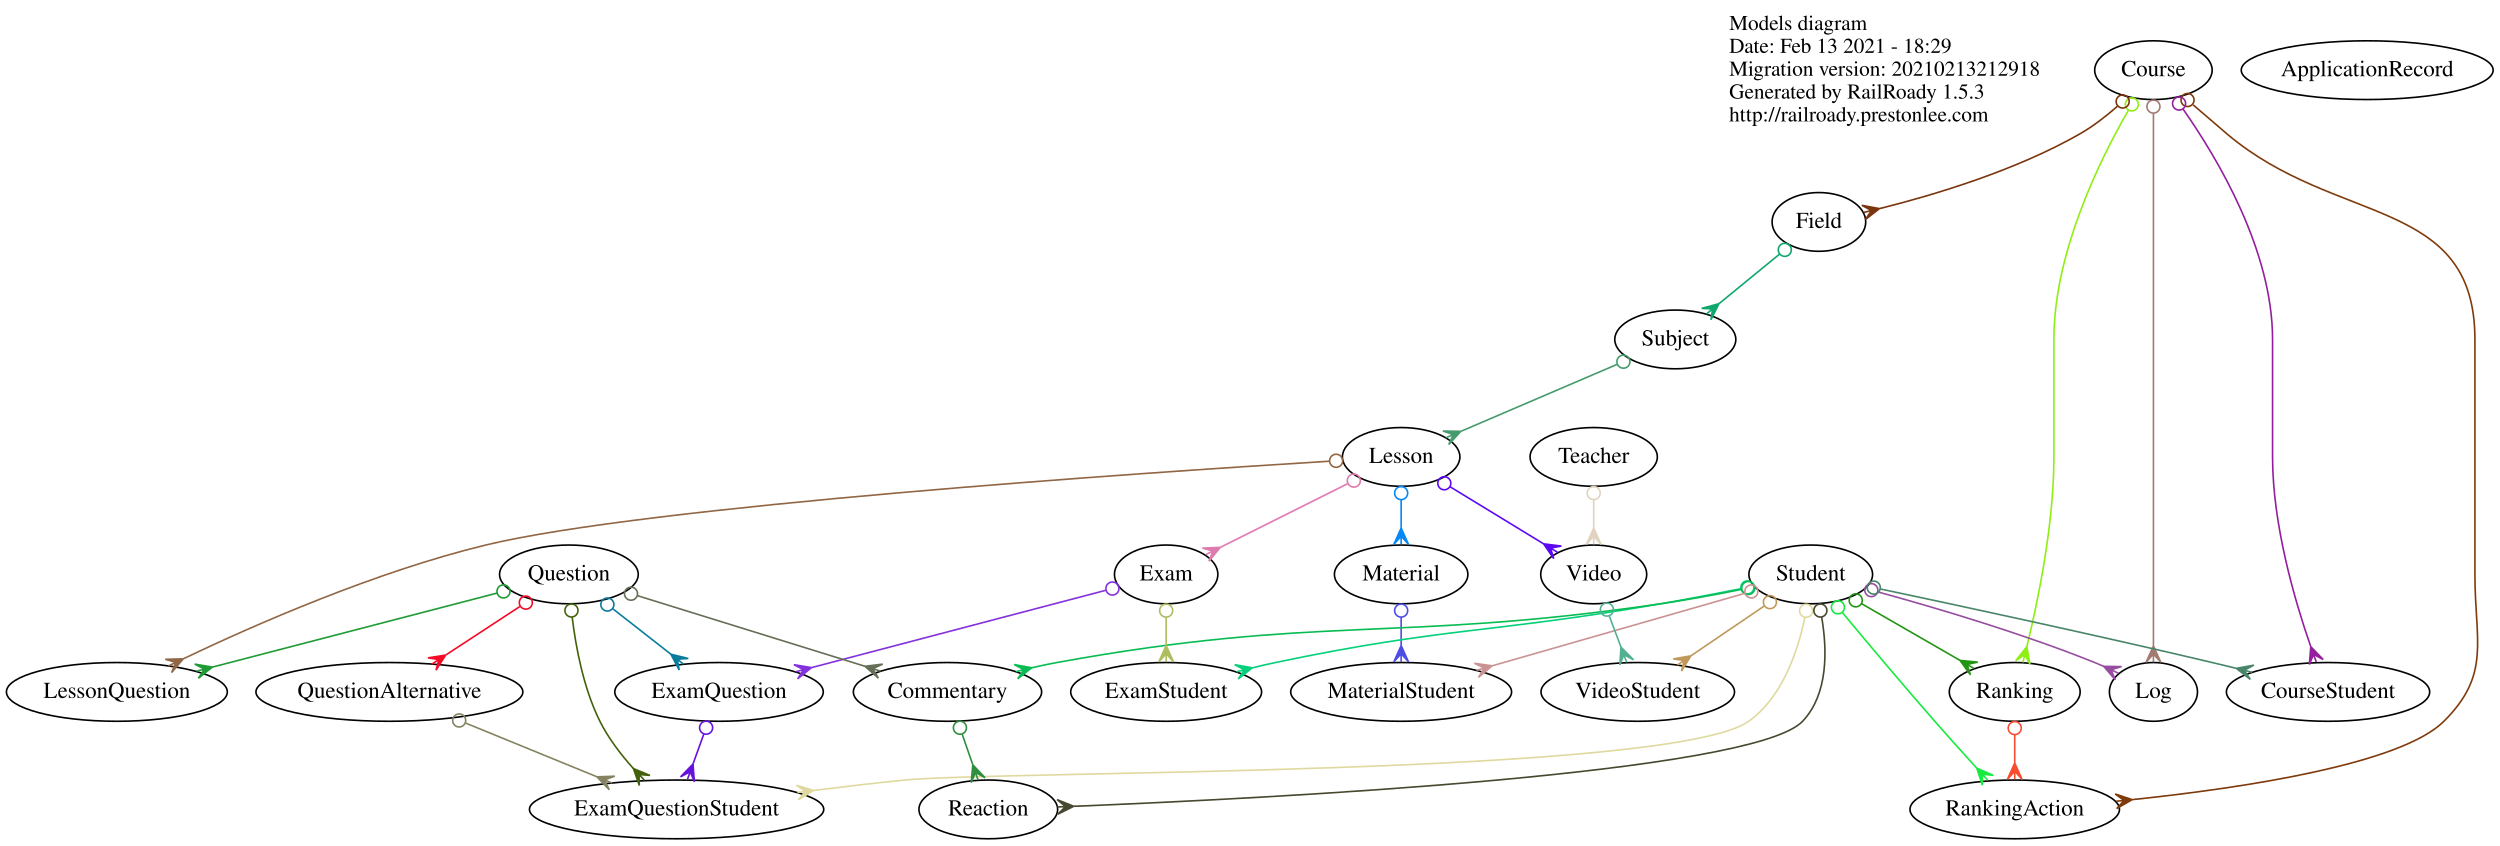
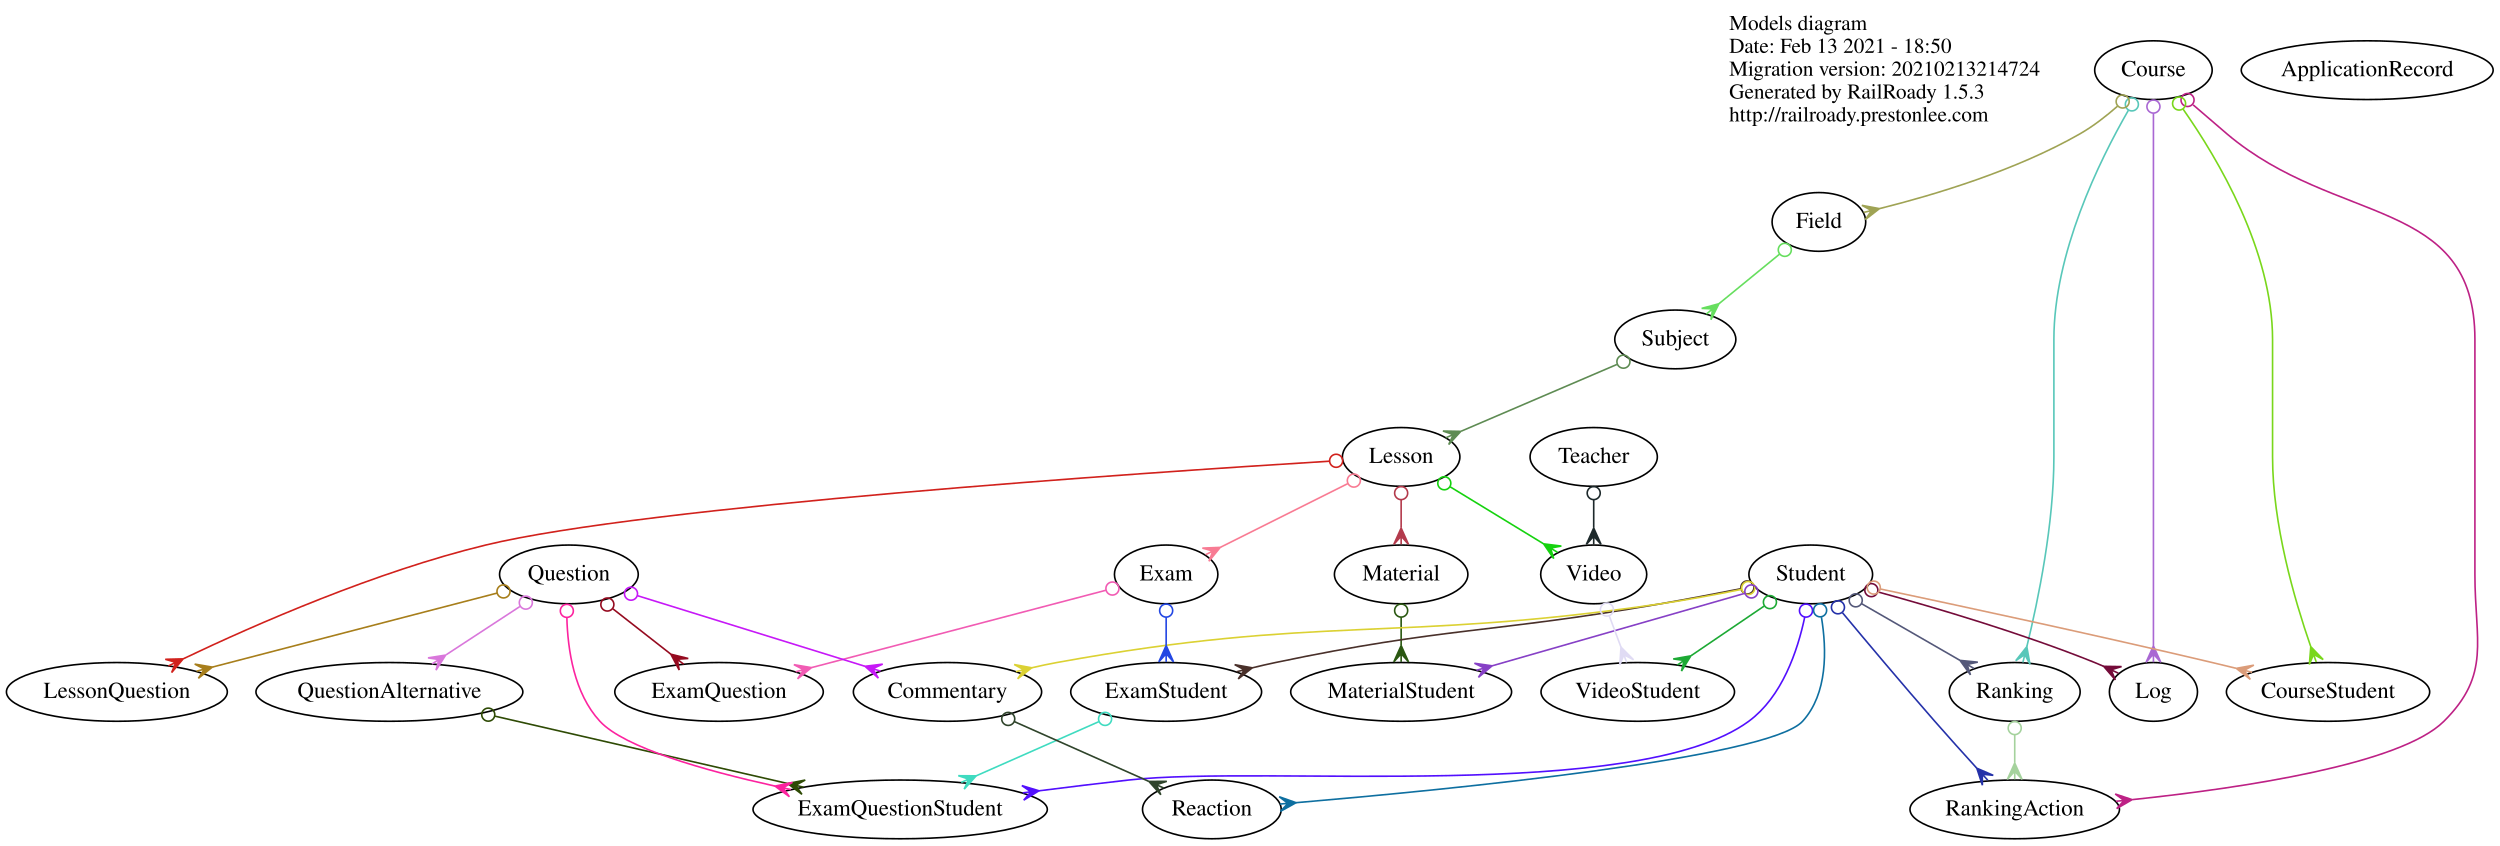
<svg xmlns="http://www.w3.org/2000/svg" width="1532pt" height="518pt" viewBox="0.00 0.00 1531.94 518.00">
  <g id="graph0" class="graph" transform="scale(1 1) rotate(0) translate(4 514)">
    <polygon fill="transparent" stroke="transparent" points="-4,4 -4,-514 1527.937,-514 1527.937,4 -4,4" />
    <g id="node1" class="node">
      <text text-anchor="start" x="1055.594" y="-495.6" font-family="Times,serif" font-size="13.00" fill="#000000">Models diagram</text>
-       <text text-anchor="start" x="1055.594" y="-481.6" font-family="Times,serif" font-size="13.00" fill="#000000">Date: Feb 13 2021 - 18:29</text>
-       <text text-anchor="start" x="1055.594" y="-467.6" font-family="Times,serif" font-size="13.00" fill="#000000">Migration version: 20210213212918</text>
+       <text text-anchor="start" x="1055.594" y="-481.6" font-family="Times,serif" font-size="13.00" fill="#000000">Date: Feb 13 2021 - 18:50</text>
+       <text text-anchor="start" x="1055.594" y="-467.6" font-family="Times,serif" font-size="13.00" fill="#000000">Migration version: 20210213214724</text>
      <text text-anchor="start" x="1055.594" y="-453.6" font-family="Times,serif" font-size="13.00" fill="#000000">Generated by RailRoady 1.5.3</text>
      <text text-anchor="start" x="1055.594" y="-439.6" font-family="Times,serif" font-size="13.00" fill="#000000">http://railroady.prestonlee.com</text>
    </g>
    <g id="node2" class="node">
      <ellipse fill="none" stroke="#000000" cx="854.594" cy="-162" rx="40.893" ry="18" />
      <text text-anchor="middle" x="854.594" y="-158.3" font-family="Times,serif" font-size="14.00" fill="#000000">Material</text>
    </g>
    <g id="node20" class="node">
      <ellipse fill="none" stroke="#000000" cx="854.594" cy="-90" rx="67.688" ry="18" />
      <text text-anchor="middle" x="854.594" y="-86.3" font-family="Times,serif" font-size="14.00" fill="#000000">MaterialStudent</text>
    </g>
    <g id="edge1" class="edge">
-       <path fill="none" stroke="#4c4de7" d="M854.594,-135.814C854.594,-130.278 854.594,-124.405 854.594,-118.778" />
-       <ellipse fill="none" stroke="#4c4de7" cx="854.594" cy="-139.831" rx="4" ry="4" />
-       <polygon fill="#4c4de7" stroke="#4c4de7" points="854.594,-118.413 859.094,-108.413 854.594,-113.413 854.594,-108.413 854.594,-108.413 854.594,-108.413 854.594,-113.413 850.094,-108.413 854.594,-118.413 854.594,-118.413" />
+       <path fill="none" stroke="#2a5811" d="M854.594,-135.814C854.594,-130.278 854.594,-124.405 854.594,-118.778" />
+       <ellipse fill="none" stroke="#2a5811" cx="854.594" cy="-139.831" rx="4" ry="4" />
+       <polygon fill="#2a5811" stroke="#2a5811" points="854.594,-118.413 859.094,-108.413 854.594,-113.413 854.594,-108.413 854.594,-108.413 854.594,-108.413 854.594,-113.413 850.094,-108.413 854.594,-118.413 854.594,-118.413" />
    </g>
    <g id="node3" class="node">
      <ellipse fill="none" stroke="#000000" cx="972.594" cy="-234" rx="38.993" ry="18" />
      <text text-anchor="middle" x="972.594" y="-230.3" font-family="Times,serif" font-size="14.00" fill="#000000">Teacher</text>
    </g>
    <g id="node16" class="node">
      <ellipse fill="none" stroke="#000000" cx="972.594" cy="-162" rx="32.494" ry="18" />
      <text text-anchor="middle" x="972.594" y="-158.3" font-family="Times,serif" font-size="14.00" fill="#000000">Video</text>
    </g>
    <g id="edge2" class="edge">
-       <path fill="none" stroke="#e1d3c0" d="M972.594,-207.814C972.594,-202.278 972.594,-196.405 972.594,-190.779" />
-       <ellipse fill="none" stroke="#e1d3c0" cx="972.594" cy="-211.831" rx="4" ry="4" />
-       <polygon fill="#e1d3c0" stroke="#e1d3c0" points="972.594,-190.413 977.094,-180.413 972.594,-185.413 972.594,-180.413 972.594,-180.413 972.594,-180.413 972.594,-185.413 968.094,-180.413 972.594,-190.413 972.594,-190.413" />
+       <path fill="none" stroke="#1d292b" d="M972.594,-207.814C972.594,-202.278 972.594,-196.405 972.594,-190.779" />
+       <ellipse fill="none" stroke="#1d292b" cx="972.594" cy="-211.831" rx="4" ry="4" />
+       <polygon fill="#1d292b" stroke="#1d292b" points="972.594,-190.413 977.094,-180.413 972.594,-185.413 972.594,-180.413 972.594,-180.413 972.594,-180.413 972.594,-185.413 968.094,-180.413 972.594,-190.413 972.594,-190.413" />
    </g>
    <g id="node4" class="node">
      <ellipse fill="none" stroke="#000000" cx="1315.594" cy="-471" rx="35.995" ry="18" />
      <text text-anchor="middle" x="1315.594" y="-467.3" font-family="Times,serif" font-size="14.00" fill="#000000">Course</text>
    </g>
    <g id="node10" class="node">
      <ellipse fill="none" stroke="#000000" cx="1230.594" cy="-90" rx="40.094" ry="18" />
      <text text-anchor="middle" x="1230.594" y="-86.3" font-family="Times,serif" font-size="14.00" fill="#000000">Ranking</text>
    </g>
    <g id="edge7" class="edge">
-       <path fill="none" stroke="#8fee13" d="M1300.263,-446.437C1282.193,-415.085 1254.594,-358.59 1254.594,-306 1254.594,-306 1254.594,-306 1254.594,-234 1254.594,-193.143 1245.078,-146.642 1238.03,-117.806" />
-       <ellipse fill="none" stroke="#8fee13" cx="1302.377" cy="-450.031" rx="4" ry="4" />
-       <polygon fill="#8fee13" stroke="#8fee13" points="1238.008,-117.722 1239.931,-106.926 1236.788,-112.873 1235.567,-108.025 1235.567,-108.025 1235.567,-108.025 1236.788,-112.873 1231.203,-109.123 1238.008,-117.722 1238.008,-117.722" />
+       <path fill="none" stroke="#58c7b9" d="M1300.263,-446.437C1282.193,-415.085 1254.594,-358.59 1254.594,-306 1254.594,-306 1254.594,-306 1254.594,-234 1254.594,-193.143 1245.078,-146.642 1238.03,-117.806" />
+       <ellipse fill="none" stroke="#58c7b9" cx="1302.377" cy="-450.031" rx="4" ry="4" />
+       <polygon fill="#58c7b9" stroke="#58c7b9" points="1238.008,-117.722 1239.931,-106.926 1236.788,-112.873 1235.567,-108.025 1235.567,-108.025 1235.567,-108.025 1236.788,-112.873 1231.203,-109.123 1238.008,-117.722 1238.008,-117.722" />
    </g>
    <g id="node12" class="node">
      <ellipse fill="none" stroke="#000000" cx="1230.594" cy="-18" rx="64.189" ry="18" />
      <text text-anchor="middle" x="1230.594" y="-14.3" font-family="Times,serif" font-size="14.00" fill="#000000">RankingAction</text>
    </g>
    <g id="edge6" class="edge">
-       <path fill="none" stroke="#7f3a0b" d="M1339.915,-449.751C1346.593,-443.963 1353.851,-437.715 1360.594,-432 1427.531,-375.262 1512.594,-393.748 1512.594,-306 1512.594,-306 1512.594,-306 1512.594,-162 1512.594,-121.118 1522.582,-100.827 1493.594,-72 1467.187,-45.739 1371.273,-31.222 1302.915,-24.02" />
-       <ellipse fill="none" stroke="#7f3a0b" cx="1336.492" cy="-452.724" rx="4" ry="4" />
-       <polygon fill="#7f3a0b" stroke="#7f3a0b" points="1302.566,-23.985 1293.075,-18.492 1297.592,-23.477 1292.618,-22.968 1292.618,-22.968 1292.618,-22.968 1297.592,-23.477 1292.161,-27.445 1302.566,-23.985 1302.566,-23.985" />
+       <path fill="none" stroke="#bd2185" d="M1339.915,-449.751C1346.593,-443.963 1353.851,-437.715 1360.594,-432 1427.531,-375.262 1512.594,-393.748 1512.594,-306 1512.594,-306 1512.594,-306 1512.594,-162 1512.594,-121.118 1522.582,-100.827 1493.594,-72 1467.187,-45.739 1371.273,-31.222 1302.915,-24.02" />
+       <ellipse fill="none" stroke="#bd2185" cx="1336.492" cy="-452.724" rx="4" ry="4" />
+       <polygon fill="#bd2185" stroke="#bd2185" points="1302.566,-23.985 1293.075,-18.492 1297.592,-23.477 1292.618,-22.968 1292.618,-22.968 1292.618,-22.968 1297.592,-23.477 1292.161,-27.445 1302.566,-23.985 1302.566,-23.985" />
    </g>
    <g id="node21" class="node">
      <ellipse fill="none" stroke="#000000" cx="1110.594" cy="-378" rx="28.695" ry="18" />
      <text text-anchor="middle" x="1110.594" y="-374.3" font-family="Times,serif" font-size="14.00" fill="#000000">Field</text>
    </g>
    <g id="edge3" class="edge">
-       <path fill="none" stroke="#7a350e" d="M1293.635,-448.971C1286.69,-442.861 1278.7,-436.639 1270.594,-432 1231.393,-409.566 1181.427,-394.576 1147.851,-386.196" />
-       <ellipse fill="none" stroke="#7a350e" cx="1296.739" cy="-451.805" rx="4" ry="4" />
-       <polygon fill="#7a350e" stroke="#7a350e" points="1147.706,-386.161 1139.047,-379.433 1142.847,-384.984 1137.987,-383.807 1137.987,-383.807 1137.987,-383.807 1142.847,-384.984 1136.928,-388.18 1147.706,-386.161 1147.706,-386.161" />
+       <path fill="none" stroke="#9fa354" d="M1293.635,-448.971C1286.69,-442.861 1278.7,-436.639 1270.594,-432 1231.393,-409.566 1181.427,-394.576 1147.851,-386.196" />
+       <ellipse fill="none" stroke="#9fa354" cx="1296.739" cy="-451.805" rx="4" ry="4" />
+       <polygon fill="#9fa354" stroke="#9fa354" points="1147.706,-386.161 1139.047,-379.433 1142.847,-384.984 1137.987,-383.807 1137.987,-383.807 1137.987,-383.807 1142.847,-384.984 1136.928,-388.18 1147.706,-386.161 1147.706,-386.161" />
    </g>
    <g id="node24" class="node">
      <ellipse fill="none" stroke="#000000" cx="1315.594" cy="-90" rx="27" ry="18" />
      <text text-anchor="middle" x="1315.594" y="-86.3" font-family="Times,serif" font-size="14.00" fill="#000000">Log</text>
    </g>
    <g id="edge5" class="edge">
-       <path fill="none" stroke="#a27a6f" d="M1315.594,-444.562C1315.594,-411.976 1315.594,-354.911 1315.594,-306 1315.594,-306 1315.594,-306 1315.594,-234 1315.594,-193.876 1315.594,-147.463 1315.594,-118.418" />
-       <ellipse fill="none" stroke="#a27a6f" cx="1315.594" cy="-448.688" rx="4" ry="4" />
-       <polygon fill="#a27a6f" stroke="#a27a6f" points="1315.594,-118.185 1320.094,-108.185 1315.594,-113.185 1315.594,-108.185 1315.594,-108.185 1315.594,-108.185 1315.594,-113.185 1311.094,-108.185 1315.594,-118.185 1315.594,-118.185" />
+       <path fill="none" stroke="#a967d3" d="M1315.594,-444.562C1315.594,-411.976 1315.594,-354.911 1315.594,-306 1315.594,-306 1315.594,-306 1315.594,-234 1315.594,-193.876 1315.594,-147.463 1315.594,-118.418" />
+       <ellipse fill="none" stroke="#a967d3" cx="1315.594" cy="-448.688" rx="4" ry="4" />
+       <polygon fill="#a967d3" stroke="#a967d3" points="1315.594,-118.185 1320.094,-108.185 1315.594,-113.185 1315.594,-108.185 1315.594,-108.185 1315.594,-108.185 1315.594,-113.185 1311.094,-108.185 1315.594,-118.185 1315.594,-118.185" />
    </g>
    <g id="node25" class="node">
      <ellipse fill="none" stroke="#000000" cx="1422.594" cy="-90" rx="62.289" ry="18" />
      <text text-anchor="middle" x="1422.594" y="-86.3" font-family="Times,serif" font-size="14.00" fill="#000000">CourseStudent</text>
    </g>
    <g id="edge4" class="edge">
-       <path fill="none" stroke="#931f9e" d="M1333.668,-447.261C1355.286,-416.441 1388.594,-360.166 1388.594,-306 1388.594,-306 1388.594,-306 1388.594,-234 1388.594,-192.82 1401.927,-146.745 1411.895,-118.055" />
-       <ellipse fill="none" stroke="#931f9e" cx="1331.312" cy="-450.553" rx="4" ry="4" />
-       <polygon fill="#931f9e" stroke="#931f9e" points="1412.012,-117.728 1419.62,-109.831 1413.698,-113.021 1415.383,-108.313 1415.383,-108.313 1415.383,-108.313 1413.698,-113.021 1411.147,-106.796 1412.012,-117.728 1412.012,-117.728" />
+       <path fill="none" stroke="#79d71b" d="M1333.668,-447.261C1355.286,-416.441 1388.594,-360.166 1388.594,-306 1388.594,-306 1388.594,-306 1388.594,-234 1388.594,-192.82 1401.927,-146.745 1411.895,-118.055" />
+       <ellipse fill="none" stroke="#79d71b" cx="1331.312" cy="-450.553" rx="4" ry="4" />
+       <polygon fill="#79d71b" stroke="#79d71b" points="1412.012,-117.728 1419.62,-109.831 1413.698,-113.021 1415.383,-108.313 1415.383,-108.313 1415.383,-108.313 1413.698,-113.021 1411.147,-106.796 1412.012,-117.728 1412.012,-117.728" />
    </g>
    <g id="node5" class="node">
-       <ellipse fill="none" stroke="#000000" cx="410.594" cy="-18" rx="90.184" ry="18" />
-       <text text-anchor="middle" x="410.594" y="-14.3" font-family="Times,serif" font-size="14.00" fill="#000000">ExamQuestionStudent</text>
+       <ellipse fill="none" stroke="#000000" cx="547.594" cy="-18" rx="90.184" ry="18" />
+       <text text-anchor="middle" x="547.594" y="-14.3" font-family="Times,serif" font-size="14.00" fill="#000000">ExamQuestionStudent</text>
    </g>
    <g id="node6" class="node">
      <ellipse fill="none" stroke="#000000" cx="67.594" cy="-90" rx="67.688" ry="18" />
      <text text-anchor="middle" x="67.594" y="-86.3" font-family="Times,serif" font-size="14.00" fill="#000000">LessonQuestion</text>
    </g>
    <g id="node7" class="node">
      <ellipse fill="none" stroke="#000000" cx="1022.594" cy="-306" rx="37.093" ry="18" />
      <text text-anchor="middle" x="1022.594" y="-302.3" font-family="Times,serif" font-size="14.00" fill="#000000">Subject</text>
    </g>
    <g id="node13" class="node">
      <ellipse fill="none" stroke="#000000" cx="854.594" cy="-234" rx="35.995" ry="18" />
      <text text-anchor="middle" x="854.594" y="-230.3" font-family="Times,serif" font-size="14.00" fill="#000000">Lesson</text>
    </g>
    <g id="edge8" class="edge">
-       <path fill="none" stroke="#459b6c" d="M986.812,-290.665C958.76,-278.642 919.859,-261.971 891.517,-249.824" />
-       <ellipse fill="none" stroke="#459b6c" cx="990.798" cy="-292.373" rx="4" ry="4" />
-       <polygon fill="#459b6c" stroke="#459b6c" points="891.159,-249.671 883.741,-241.596 886.564,-247.701 881.968,-245.732 881.968,-245.732 881.968,-245.732 886.564,-247.701 880.195,-249.868 891.159,-249.671 891.159,-249.671" />
+       <path fill="none" stroke="#5e8b53" d="M986.812,-290.665C958.76,-278.642 919.859,-261.971 891.517,-249.824" />
+       <ellipse fill="none" stroke="#5e8b53" cx="990.798" cy="-292.373" rx="4" ry="4" />
+       <polygon fill="#5e8b53" stroke="#5e8b53" points="891.159,-249.671 883.741,-241.596 886.564,-247.701 881.968,-245.732 881.968,-245.732 881.968,-245.732 886.564,-247.701 880.195,-249.868 891.159,-249.671 891.159,-249.671" />
    </g>
    <g id="node8" class="node">
      <ellipse fill="none" stroke="#000000" cx="999.594" cy="-90" rx="59.29" ry="18" />
      <text text-anchor="middle" x="999.594" y="-86.3" font-family="Times,serif" font-size="14.00" fill="#000000">VideoStudent</text>
    </g>
    <g id="node9" class="node">
      <ellipse fill="none" stroke="#000000" cx="1105.594" cy="-162" rx="37.894" ry="18" />
      <text text-anchor="middle" x="1105.594" y="-158.3" font-family="Times,serif" font-size="14.00" fill="#000000">Student</text>
    </g>
    <g id="edge10" class="edge">
-       <path fill="none" stroke="#dfd99f" d="M1102.021,-135.757C1097.68,-114.844 1088.183,-86.711 1067.594,-72 1020.741,-38.523 607.897,-41.674 550.594,-36 532.487,-34.207 513.106,-31.94 494.714,-29.625" />
-       <ellipse fill="none" stroke="#dfd99f" cx="1102.759" cy="-139.723" rx="4" ry="4" />
-       <polygon fill="#dfd99f" stroke="#dfd99f" points="494.532,-29.602 485.182,-23.872 489.572,-28.969 484.612,-28.336 484.612,-28.336 484.612,-28.336 489.572,-28.969 484.043,-32.8 494.532,-29.602 494.532,-29.602" />
+       <path fill="none" stroke="#520ffe" d="M1101.925,-135.89C1097.526,-115.057 1087.998,-86.967 1067.594,-72 999.199,-21.831 771.893,-45.41 687.594,-36 669.819,-34.016 650.8,-31.7 632.691,-29.403" />
+       <ellipse fill="none" stroke="#520ffe" cx="1102.672" cy="-139.826" rx="4" ry="4" />
+       <polygon fill="#520ffe" stroke="#520ffe" points="632.658,-29.399 623.309,-23.667 627.698,-28.765 622.738,-28.131 622.738,-28.131 622.738,-28.131 627.698,-28.765 622.168,-32.595 632.658,-29.399 632.658,-29.399" />
    </g>
    <g id="edge13" class="edge">
-       <path fill="none" stroke="#bf985a" d="M1077.042,-142.606C1063.278,-133.257 1046.696,-121.994 1032.413,-112.292" />
-       <ellipse fill="none" stroke="#bf985a" cx="1080.579" cy="-145.008" rx="4" ry="4" />
-       <polygon fill="#bf985a" stroke="#bf985a" points="1032.135,-112.103 1026.391,-102.762 1027.999,-109.294 1023.863,-106.484 1023.863,-106.484 1023.863,-106.484 1027.999,-109.294 1021.334,-110.207 1032.135,-112.103 1032.135,-112.103" />
+       <path fill="none" stroke="#1ca934" d="M1077.042,-142.606C1063.278,-133.257 1046.696,-121.994 1032.413,-112.292" />
+       <ellipse fill="none" stroke="#1ca934" cx="1080.579" cy="-145.008" rx="4" ry="4" />
+       <polygon fill="#1ca934" stroke="#1ca934" points="1032.135,-112.103 1026.391,-102.762 1027.999,-109.294 1023.863,-106.484 1023.863,-106.484 1023.863,-106.484 1027.999,-109.294 1021.334,-110.207 1032.135,-112.103 1032.135,-112.103" />
    </g>
    <g id="edge18" class="edge">
-       <path fill="none" stroke="#239514" d="M1136.648,-144.113C1154.962,-133.564 1178.146,-120.21 1196.901,-109.407" />
-       <ellipse fill="none" stroke="#239514" cx="1133.161" cy="-146.121" rx="4" ry="4" />
-       <polygon fill="#239514" stroke="#239514" points="1197.046,-109.324 1207.957,-108.232 1201.379,-106.828 1205.711,-104.332 1205.711,-104.332 1205.711,-104.332 1201.379,-106.828 1203.465,-100.433 1197.046,-109.324 1197.046,-109.324" />
+       <path fill="none" stroke="#545879" d="M1136.648,-144.113C1154.962,-133.564 1178.146,-120.21 1196.901,-109.407" />
+       <ellipse fill="none" stroke="#545879" cx="1133.161" cy="-146.121" rx="4" ry="4" />
+       <polygon fill="#545879" stroke="#545879" points="1197.046,-109.324 1207.957,-108.232 1201.379,-106.828 1205.711,-104.332 1205.711,-104.332 1205.711,-104.332 1201.379,-106.828 1203.465,-100.433 1197.046,-109.324 1197.046,-109.324" />
    </g>
    <g id="node11" class="node">
      <ellipse fill="none" stroke="#000000" cx="710.594" cy="-90" rx="58.49" ry="18" />
      <text text-anchor="middle" x="710.594" y="-86.3" font-family="Times,serif" font-size="14.00" fill="#000000">ExamStudent</text>
    </g>
    <g id="edge9" class="edge">
-       <path fill="none" stroke="#04d07b" d="M1062.827,-153.247C1047.344,-150.18 1029.706,-146.804 1013.594,-144 909.063,-125.81 881.433,-129.798 777.594,-108 772.975,-107.03 768.2,-105.936 763.425,-104.777" />
-       <ellipse fill="none" stroke="#04d07b" cx="1066.785" cy="-154.036" rx="4" ry="4" />
-       <polygon fill="#04d07b" stroke="#04d07b" points="763.373,-104.764 754.77,-97.964 758.524,-103.546 753.674,-102.329 753.674,-102.329 753.674,-102.329 758.524,-103.546 752.578,-106.693 763.373,-104.764 763.373,-104.764" />
+       <path fill="none" stroke="#49302a" d="M1062.827,-153.247C1047.344,-150.18 1029.706,-146.804 1013.594,-144 909.063,-125.81 881.433,-129.798 777.594,-108 772.975,-107.03 768.2,-105.936 763.425,-104.777" />
+       <ellipse fill="none" stroke="#49302a" cx="1066.785" cy="-154.036" rx="4" ry="4" />
+       <polygon fill="#49302a" stroke="#49302a" points="763.373,-104.764 754.77,-97.964 758.524,-103.546 753.674,-102.329 753.674,-102.329 753.674,-102.329 758.524,-103.546 752.578,-106.693 763.373,-104.764 763.373,-104.764" />
    </g>
    <g id="edge17" class="edge">
-       <path fill="none" stroke="#16eb3f" d="M1124.997,-138.561C1140.222,-120.283 1162.038,-94.338 1181.594,-72 1189.849,-62.57 1199.047,-52.358 1207.225,-43.379" />
-       <ellipse fill="none" stroke="#16eb3f" cx="1122.261" cy="-141.852" rx="4" ry="4" />
-       <polygon fill="#16eb3f" stroke="#16eb3f" points="1207.353,-43.238 1217.421,-38.892 1210.726,-39.547 1214.099,-35.856 1214.099,-35.856 1214.099,-35.856 1210.726,-39.547 1210.777,-32.82 1207.353,-43.238 1207.353,-43.238" />
+       <path fill="none" stroke="#2431a9" d="M1124.997,-138.561C1140.222,-120.283 1162.038,-94.338 1181.594,-72 1189.849,-62.57 1199.047,-52.358 1207.225,-43.379" />
+       <ellipse fill="none" stroke="#2431a9" cx="1122.261" cy="-141.852" rx="4" ry="4" />
+       <polygon fill="#2431a9" stroke="#2431a9" points="1207.353,-43.238 1217.421,-38.892 1210.726,-39.547 1214.099,-35.856 1214.099,-35.856 1214.099,-35.856 1210.726,-39.547 1210.777,-32.82 1207.353,-43.238 1207.353,-43.238" />
    </g>
    <g id="node14" class="node">
-       <ellipse fill="none" stroke="#000000" cx="601.594" cy="-18" rx="42.494" ry="18" />
-       <text text-anchor="middle" x="601.594" y="-14.3" font-family="Times,serif" font-size="14.00" fill="#000000">Reaction</text>
+       <ellipse fill="none" stroke="#000000" cx="738.594" cy="-18" rx="42.494" ry="18" />
+       <text text-anchor="middle" x="738.594" y="-14.3" font-family="Times,serif" font-size="14.00" fill="#000000">Reaction</text>
    </g>
    <g id="edge11" class="edge">
-       <path fill="none" stroke="#48472f" d="M1112.275,-135.929C1115.73,-115.802 1116.406,-88.661 1100.594,-72 1070.249,-40.026 776.104,-24.86 654.154,-19.908" />
-       <ellipse fill="none" stroke="#48472f" cx="1111.497" cy="-139.879" rx="4" ry="4" />
-       <polygon fill="#48472f" stroke="#48472f" points="653.932,-19.899 644.12,-15.004 648.936,-19.7 643.94,-19.501 643.94,-19.501 643.94,-19.501 648.936,-19.7 643.761,-23.997 653.932,-19.899 653.932,-19.899" />
+       <path fill="none" stroke="#0e6fa0" d="M1112.134,-135.834C1115.446,-115.831 1115.998,-88.9 1100.594,-72 1079.97,-49.373 885.228,-30.209 790.224,-22.119" />
+       <ellipse fill="none" stroke="#0e6fa0" cx="1111.336" cy="-140.005" rx="4" ry="4" />
+       <polygon fill="#0e6fa0" stroke="#0e6fa0" points="790.214,-22.118 780.627,-16.795 785.232,-21.698 780.249,-21.279 780.249,-21.279 780.249,-21.279 785.232,-21.698 779.872,-25.763 790.214,-22.118 790.214,-22.118" />
    </g>
    <g id="node19" class="node">
      <ellipse fill="none" stroke="#000000" cx="576.594" cy="-90" rx="57.69" ry="18" />
      <text text-anchor="middle" x="576.594" y="-86.3" font-family="Times,serif" font-size="14.00" fill="#000000">Commentary</text>
    </g>
    <g id="edge12" class="edge">
-       <path fill="none" stroke="#08bc53" d="M1063.298,-152.84C1047.728,-149.702 1029.913,-146.385 1013.594,-144 850.109,-120.11 806.154,-137.535 643.594,-108 638.611,-107.095 633.458,-106.001 628.324,-104.806" />
-       <ellipse fill="none" stroke="#08bc53" cx="1067.297" cy="-153.657" rx="4" ry="4" />
-       <polygon fill="#08bc53" stroke="#08bc53" points="628.239,-104.785 619.598,-98.033 623.383,-103.594 618.527,-102.404 618.527,-102.404 618.527,-102.404 623.383,-103.594 617.455,-106.775 628.239,-104.785 628.239,-104.785" />
+       <path fill="none" stroke="#dbd133" d="M1063.298,-152.84C1047.728,-149.702 1029.913,-146.385 1013.594,-144 850.109,-120.11 806.154,-137.535 643.594,-108 638.611,-107.095 633.458,-106.001 628.324,-104.806" />
+       <ellipse fill="none" stroke="#dbd133" cx="1067.297" cy="-153.657" rx="4" ry="4" />
+       <polygon fill="#dbd133" stroke="#dbd133" points="628.239,-104.785 619.598,-98.033 623.383,-103.594 618.527,-102.404 618.527,-102.404 618.527,-102.404 623.383,-103.594 617.455,-106.775 628.239,-104.785 628.239,-104.785" />
    </g>
    <g id="edge14" class="edge">
-       <path fill="none" stroke="#ca9292" d="M1065.256,-150.429C1023.321,-138.4 957.371,-119.482 910.44,-106.02" />
-       <ellipse fill="none" stroke="#ca9292" cx="1069.193" cy="-151.558" rx="4" ry="4" />
-       <polygon fill="#ca9292" stroke="#ca9292" points="910.342,-105.992 901.971,-98.909 905.536,-104.613 900.73,-103.234 900.73,-103.234 900.73,-103.234 905.536,-104.613 899.489,-107.56 910.342,-105.992 910.342,-105.992" />
+       <path fill="none" stroke="#8640c6" d="M1065.256,-150.429C1023.321,-138.4 957.371,-119.482 910.44,-106.02" />
+       <ellipse fill="none" stroke="#8640c6" cx="1069.193" cy="-151.558" rx="4" ry="4" />
+       <polygon fill="#8640c6" stroke="#8640c6" points="910.342,-105.992 901.971,-98.909 905.536,-104.613 900.73,-103.234 900.73,-103.234 900.73,-103.234 905.536,-104.613 899.489,-107.56 910.342,-105.992 910.342,-105.992" />
    </g>
    <g id="edge16" class="edge">
-       <path fill="none" stroke="#964da0" d="M1146.652,-151.295C1182.331,-141.514 1235.123,-125.88 1279.594,-108 1281.393,-107.277 1283.225,-106.499 1285.062,-105.686" />
-       <ellipse fill="none" stroke="#964da0" cx="1142.721" cy="-152.364" rx="4" ry="4" />
-       <polygon fill="#964da0" stroke="#964da0" points="1285.096,-105.67 1296.061,-105.508 1289.625,-103.551 1294.154,-101.433 1294.154,-101.433 1294.154,-101.433 1289.625,-103.551 1292.247,-97.357 1285.096,-105.67 1285.096,-105.67" />
+       <path fill="none" stroke="#740b39" d="M1146.652,-151.295C1182.331,-141.514 1235.123,-125.88 1279.594,-108 1281.393,-107.277 1283.225,-106.499 1285.062,-105.686" />
+       <ellipse fill="none" stroke="#740b39" cx="1142.721" cy="-152.364" rx="4" ry="4" />
+       <polygon fill="#740b39" stroke="#740b39" points="1285.096,-105.67 1296.061,-105.508 1289.625,-103.551 1294.154,-101.433 1294.154,-101.433 1294.154,-101.433 1289.625,-103.551 1292.247,-97.357 1285.096,-105.67 1285.096,-105.67" />
    </g>
    <g id="edge15" class="edge">
-       <path fill="none" stroke="#488569" d="M1148.182,-153.086C1197.307,-142.704 1280.451,-124.822 1351.594,-108 1356.296,-106.888 1361.167,-105.71 1366.053,-104.509" />
-       <ellipse fill="none" stroke="#488569" cx="1144.216" cy="-153.923" rx="4" ry="4" />
-       <polygon fill="#488569" stroke="#488569" points="1366.347,-104.436 1377.137,-106.395 1371.2,-103.232 1376.053,-102.027 1376.053,-102.027 1376.053,-102.027 1371.2,-103.232 1374.969,-97.66 1366.347,-104.436 1366.347,-104.436" />
+       <path fill="none" stroke="#db9c79" d="M1148.182,-153.086C1197.307,-142.704 1280.451,-124.822 1351.594,-108 1356.296,-106.888 1361.167,-105.71 1366.053,-104.509" />
+       <ellipse fill="none" stroke="#db9c79" cx="1144.216" cy="-153.923" rx="4" ry="4" />
+       <polygon fill="#db9c79" stroke="#db9c79" points="1366.347,-104.436 1377.137,-106.395 1371.2,-103.232 1376.053,-102.027 1376.053,-102.027 1376.053,-102.027 1371.2,-103.232 1374.969,-97.66 1366.347,-104.436 1366.347,-104.436" />
    </g>
    <g id="edge19" class="edge">
-       <path fill="none" stroke="#f94b2e" d="M1230.594,-63.814C1230.594,-58.278 1230.594,-52.405 1230.594,-46.779" />
-       <ellipse fill="none" stroke="#f94b2e" cx="1230.594" cy="-67.831" rx="4" ry="4" />
-       <polygon fill="#f94b2e" stroke="#f94b2e" points="1230.594,-46.413 1235.094,-36.413 1230.594,-41.413 1230.594,-36.413 1230.594,-36.413 1230.594,-36.413 1230.594,-41.413 1226.094,-36.413 1230.594,-46.413 1230.594,-46.413" />
+       <path fill="none" stroke="#a5d29d" d="M1230.594,-63.814C1230.594,-58.278 1230.594,-52.405 1230.594,-46.779" />
+       <ellipse fill="none" stroke="#a5d29d" cx="1230.594" cy="-67.831" rx="4" ry="4" />
+       <polygon fill="#a5d29d" stroke="#a5d29d" points="1230.594,-46.413 1235.094,-36.413 1230.594,-41.413 1230.594,-36.413 1230.594,-36.413 1230.594,-36.413 1230.594,-41.413 1226.094,-36.413 1230.594,-46.413 1230.594,-46.413" />
+     </g>
+     <g id="edge20" class="edge">
+       <path fill="none" stroke="#3fdbc0" d="M669.365,-71.788C646.462,-61.672 617.893,-49.052 594.183,-38.579" />
+       <ellipse fill="none" stroke="#3fdbc0" cx="673.161" cy="-73.465" rx="4" ry="4" />
+       <polygon fill="#3fdbc0" stroke="#3fdbc0" points="594.17,-38.574 586.841,-30.417 589.597,-36.553 585.023,-34.533 585.023,-34.533 585.023,-34.533 589.597,-36.553 583.205,-38.649 594.17,-38.574 594.17,-38.574" />
+     </g>
+     <g id="edge24" class="edge">
+       <path fill="none" stroke="#b33a4c" d="M854.594,-207.814C854.594,-202.278 854.594,-196.405 854.594,-190.779" />
+       <ellipse fill="none" stroke="#b33a4c" cx="854.594" cy="-211.831" rx="4" ry="4" />
+       <polygon fill="#b33a4c" stroke="#b33a4c" points="854.594,-190.413 859.094,-180.413 854.594,-185.413 854.594,-180.413 854.594,-180.413 854.594,-180.413 854.594,-185.413 850.094,-180.413 854.594,-190.413 854.594,-190.413" />
+     </g>
+     <g id="edge22" class="edge">
+       <path fill="none" stroke="#d1211c" d="M810.523,-231.373C696.109,-224.294 391.707,-203.747 293.594,-180 226.48,-163.756 152.906,-131.549 108.501,-110.396" />
+       <ellipse fill="none" stroke="#d1211c" cx="814.757" cy="-231.633" rx="4" ry="4" />
+       <polygon fill="#d1211c" stroke="#d1211c" points="108.223,-110.263 101.162,-101.873 103.717,-108.096 99.211,-105.929 99.211,-105.929 99.211,-105.929 103.717,-108.096 97.261,-109.984 108.223,-110.263 108.223,-110.263" />
    </g>
    <g id="edge23" class="edge">
-       <path fill="none" stroke="#0688f5" d="M854.594,-207.814C854.594,-202.278 854.594,-196.405 854.594,-190.779" />
-       <ellipse fill="none" stroke="#0688f5" cx="854.594" cy="-211.831" rx="4" ry="4" />
-       <polygon fill="#0688f5" stroke="#0688f5" points="854.594,-190.413 859.094,-180.413 854.594,-185.413 854.594,-180.413 854.594,-180.413 854.594,-180.413 854.594,-185.413 850.094,-180.413 854.594,-190.413 854.594,-190.413" />
-     </g>
-     <g id="edge21" class="edge">
-       <path fill="none" stroke="#916644" d="M810.523,-231.373C696.109,-224.294 391.707,-203.747 293.594,-180 226.48,-163.756 152.906,-131.549 108.501,-110.396" />
-       <ellipse fill="none" stroke="#916644" cx="814.757" cy="-231.633" rx="4" ry="4" />
-       <polygon fill="#916644" stroke="#916644" points="108.223,-110.263 101.162,-101.873 103.717,-108.096 99.211,-105.929 99.211,-105.929 99.211,-105.929 103.717,-108.096 97.261,-109.984 108.223,-110.263 108.223,-110.263" />
-     </g>
-     <g id="edge22" class="edge">
-       <path fill="none" stroke="#5c08f4" d="M884.596,-215.694C902.057,-205.04 924.029,-191.633 941.649,-180.882" />
-       <ellipse fill="none" stroke="#5c08f4" cx="881.04" cy="-217.863" rx="4" ry="4" />
-       <polygon fill="#5c08f4" stroke="#5c08f4" points="941.883,-180.739 952.764,-179.371 946.152,-178.134 950.42,-175.53 950.42,-175.53 950.42,-175.53 946.152,-178.134 948.076,-171.689 941.883,-180.739 941.883,-180.739" />
+       <path fill="none" stroke="#15d20e" d="M884.596,-215.694C902.057,-205.04 924.029,-191.633 941.649,-180.882" />
+       <ellipse fill="none" stroke="#15d20e" cx="881.04" cy="-217.863" rx="4" ry="4" />
+       <polygon fill="#15d20e" stroke="#15d20e" points="941.883,-180.739 952.764,-179.371 946.152,-178.134 950.42,-175.53 950.42,-175.53 950.42,-175.53 946.152,-178.134 948.076,-171.689 941.883,-180.739 941.883,-180.739" />
    </g>
    <g id="node18" class="node">
      <ellipse fill="none" stroke="#000000" cx="710.594" cy="-162" rx="31.695" ry="18" />
      <text text-anchor="middle" x="710.594" y="-158.3" font-family="Times,serif" font-size="14.00" fill="#000000">Exam</text>
    </g>
-     <g id="edge20" class="edge">
-       <path fill="none" stroke="#df7aae" d="M822.001,-217.703C798.715,-206.06 767.482,-190.444 744.012,-178.709" />
-       <ellipse fill="none" stroke="#df7aae" cx="825.604" cy="-219.505" rx="4" ry="4" />
-       <polygon fill="#df7aae" stroke="#df7aae" points="743.738,-178.572 736.807,-170.075 739.266,-176.336 734.794,-174.1 734.794,-174.1 734.794,-174.1 739.266,-176.336 732.782,-178.125 743.738,-178.572 743.738,-178.572" />
+     <g id="edge21" class="edge">
+       <path fill="none" stroke="#f87b93" d="M822.001,-217.703C798.715,-206.06 767.482,-190.444 744.012,-178.709" />
+       <ellipse fill="none" stroke="#f87b93" cx="825.604" cy="-219.505" rx="4" ry="4" />
+       <polygon fill="#f87b93" stroke="#f87b93" points="743.738,-178.572 736.807,-170.075 739.266,-176.336 734.794,-174.1 734.794,-174.1 734.794,-174.1 739.266,-176.336 732.782,-178.125 743.738,-178.572 743.738,-178.572" />
    </g>
    <g id="node15" class="node">
      <ellipse fill="none" stroke="#000000" cx="234.594" cy="-90" rx="81.786" ry="18" />
      <text text-anchor="middle" x="234.594" y="-86.3" font-family="Times,serif" font-size="14.00" fill="#000000">QuestionAlternative</text>
    </g>
-     <g id="edge24" class="edge">
-       <path fill="none" stroke="#848260" d="M281.338,-70.877C306.135,-60.733 336.58,-48.278 361.694,-38.005" />
-       <ellipse fill="none" stroke="#848260" cx="277.356" cy="-72.506" rx="4" ry="4" />
-       <polygon fill="#848260" stroke="#848260" points="361.779,-37.97 372.738,-38.348 366.407,-36.077 371.034,-34.183 371.034,-34.183 371.034,-34.183 366.407,-36.077 369.331,-30.018 361.779,-37.97 361.779,-37.97" />
-     </g>
    <g id="edge25" class="edge">
-       <path fill="none" stroke="#54b093" d="M982.115,-136.61C984.431,-130.434 986.919,-123.8 989.27,-117.529" />
-       <ellipse fill="none" stroke="#54b093" cx="980.673" cy="-140.457" rx="4" ry="4" />
-       <polygon fill="#54b093" stroke="#54b093" points="989.298,-117.456 997.023,-109.673 991.053,-112.775 992.809,-108.093 992.809,-108.093 992.809,-108.093 991.053,-112.775 988.596,-106.513 989.298,-117.456 989.298,-117.456" />
+       <path fill="none" stroke="#2e4a04" d="M299.302,-75.115C351.551,-63.096 424.912,-46.221 478.338,-33.931" />
+       <ellipse fill="none" stroke="#2e4a04" cx="295.174" cy="-76.065" rx="4" ry="4" />
+       <polygon fill="#2e4a04" stroke="#2e4a04" points="478.663,-33.856 489.417,-36 483.536,-32.736 488.409,-31.615 488.409,-31.615 488.409,-31.615 483.536,-32.736 487.4,-27.229 478.663,-33.856 478.663,-33.856" />
+     </g>
+     <g id="edge26" class="edge">
+       <path fill="none" stroke="#e0dbf4" d="M982.115,-136.61C984.431,-130.434 986.919,-123.8 989.27,-117.529" />
+       <ellipse fill="none" stroke="#e0dbf4" cx="980.673" cy="-140.457" rx="4" ry="4" />
+       <polygon fill="#e0dbf4" stroke="#e0dbf4" points="989.298,-117.456 997.023,-109.673 991.053,-112.775 992.809,-108.093 992.809,-108.093 992.809,-108.093 991.053,-112.775 988.596,-106.513 989.298,-117.456 989.298,-117.456" />
    </g>
    <g id="node17" class="node">
      <ellipse fill="none" stroke="#000000" cx="1446.594" cy="-471" rx="77.187" ry="18" />
      <text text-anchor="middle" x="1446.594" y="-467.3" font-family="Times,serif" font-size="14.00" fill="#000000">ApplicationRecord</text>
    </g>
-     <g id="edge27" class="edge">
-       <path fill="none" stroke="#aebd5d" d="M710.594,-135.814C710.594,-130.278 710.594,-124.405 710.594,-118.778" />
-       <ellipse fill="none" stroke="#aebd5d" cx="710.594" cy="-139.831" rx="4" ry="4" />
-       <polygon fill="#aebd5d" stroke="#aebd5d" points="710.594,-118.413 715.094,-108.413 710.594,-113.413 710.594,-108.413 710.594,-108.413 710.594,-108.413 710.594,-113.413 706.094,-108.413 710.594,-118.413 710.594,-118.413" />
+     <g id="edge28" class="edge">
+       <path fill="none" stroke="#2347e3" d="M710.594,-135.814C710.594,-130.278 710.594,-124.405 710.594,-118.778" />
+       <ellipse fill="none" stroke="#2347e3" cx="710.594" cy="-139.831" rx="4" ry="4" />
+       <polygon fill="#2347e3" stroke="#2347e3" points="710.594,-118.413 715.094,-108.413 710.594,-113.413 710.594,-108.413 710.594,-108.413 710.594,-108.413 710.594,-113.413 706.094,-108.413 710.594,-118.413 710.594,-118.413" />
    </g>
    <g id="node22" class="node">
      <ellipse fill="none" stroke="#000000" cx="436.594" cy="-90" rx="63.889" ry="18" />
      <text text-anchor="middle" x="436.594" y="-86.3" font-family="Times,serif" font-size="14.00" fill="#000000">ExamQuestion</text>
    </g>
-     <g id="edge26" class="edge">
-       <path fill="none" stroke="#8331dc" d="M673.68,-152.3C627.374,-140.132 547.495,-119.142 493.385,-104.923" />
-       <ellipse fill="none" stroke="#8331dc" cx="677.662" cy="-153.346" rx="4" ry="4" />
-       <polygon fill="#8331dc" stroke="#8331dc" points="493.266,-104.892 484.738,-97.998 488.43,-103.621 483.595,-102.35 483.595,-102.35 483.595,-102.35 488.43,-103.621 482.451,-106.703 493.266,-104.892 493.266,-104.892" />
-     </g>
-     <g id="edge28" class="edge">
-       <path fill="none" stroke="#308e3f" d="M585.535,-64.25C587.622,-58.239 589.854,-51.811 591.97,-45.719" />
-       <ellipse fill="none" stroke="#308e3f" cx="584.215" cy="-68.053" rx="4" ry="4" />
-       <polygon fill="#308e3f" stroke="#308e3f" points="592.094,-45.36 599.625,-37.389 593.734,-40.637 595.374,-35.913 595.374,-35.913 595.374,-35.913 593.734,-40.637 591.123,-34.437 592.094,-45.36 592.094,-45.36" />
+     <g id="edge27" class="edge">
+       <path fill="none" stroke="#f15bb3" d="M673.68,-152.3C627.374,-140.132 547.495,-119.142 493.385,-104.923" />
+       <ellipse fill="none" stroke="#f15bb3" cx="677.662" cy="-153.346" rx="4" ry="4" />
+       <polygon fill="#f15bb3" stroke="#f15bb3" points="493.266,-104.892 484.738,-97.998 488.43,-103.621 483.595,-102.35 483.595,-102.35 483.595,-102.35 488.43,-103.621 482.451,-106.703 493.266,-104.892 493.266,-104.892" />
    </g>
    <g id="edge29" class="edge">
-       <path fill="none" stroke="#0fa76c" d="M1086.56,-358.335C1075.063,-348.93 1061.259,-337.635 1049.422,-327.95" />
-       <ellipse fill="none" stroke="#0fa76c" cx="1089.69" cy="-360.897" rx="4" ry="4" />
-       <polygon fill="#0fa76c" stroke="#0fa76c" points="1049.333,-327.878 1044.444,-318.062 1045.464,-324.712 1041.594,-321.545 1041.594,-321.545 1041.594,-321.545 1045.464,-324.712 1038.744,-325.028 1049.333,-327.878 1049.333,-327.878" />
+       <path fill="none" stroke="#2f442b" d="M617.586,-71.781C642.787,-60.581 674.886,-46.315 699.691,-35.29" />
+       <ellipse fill="none" stroke="#2f442b" cx="613.816" cy="-73.457" rx="4" ry="4" />
+       <polygon fill="#2f442b" stroke="#2f442b" points="700.012,-35.148 710.977,-35.198 704.581,-33.117 709.15,-31.086 709.15,-31.086 709.15,-31.086 704.581,-33.117 707.322,-26.974 700.012,-35.148 700.012,-35.148" />
    </g>
    <g id="edge30" class="edge">
-       <path fill="none" stroke="#6611de" d="M427.238,-64.092C425.119,-58.224 422.86,-51.967 420.711,-46.016" />
-       <ellipse fill="none" stroke="#6611de" cx="428.675" cy="-68.069" rx="4" ry="4" />
-       <polygon fill="#6611de" stroke="#6611de" points="420.64,-45.819 421.476,-34.885 418.942,-41.116 417.243,-36.413 417.243,-36.413 417.243,-36.413 418.942,-41.116 413.011,-37.942 420.64,-45.819 420.64,-45.819" />
+       <path fill="none" stroke="#66de5e" d="M1086.56,-358.335C1075.063,-348.93 1061.259,-337.635 1049.422,-327.95" />
+       <ellipse fill="none" stroke="#66de5e" cx="1089.69" cy="-360.897" rx="4" ry="4" />
+       <polygon fill="#66de5e" stroke="#66de5e" points="1049.333,-327.878 1044.444,-318.062 1045.464,-324.712 1041.594,-321.545 1041.594,-321.545 1041.594,-321.545 1045.464,-324.712 1038.744,-325.028 1049.333,-327.878 1049.333,-327.878" />
    </g>
    <g id="node23" class="node">
      <ellipse fill="none" stroke="#000000" cx="344.594" cy="-162" rx="42.494" ry="18" />
      <text text-anchor="middle" x="344.594" y="-158.3" font-family="Times,serif" font-size="14.00" fill="#000000">Question</text>
    </g>
    <g id="edge34" class="edge">
-       <path fill="none" stroke="#43610b" d="M346.599,-135.829C348.845,-117.226 353.591,-92.081 363.594,-72 368.77,-61.609 376.426,-51.611 384.063,-43.104" />
-       <ellipse fill="none" stroke="#43610b" cx="346.161" cy="-139.897" rx="4" ry="4" />
-       <polygon fill="#43610b" stroke="#43610b" points="384.142,-43.02 394.275,-38.827 387.571,-39.38 391,-35.741 391,-35.741 391,-35.741 387.571,-39.38 387.724,-32.655 384.142,-43.02 384.142,-43.02" />
+       <path fill="none" stroke="#fc239f" d="M343.339,-135.6C343.846,-115.703 347.839,-89.024 363.594,-72 378.572,-55.815 427.325,-41.92 470.884,-32.279" />
+       <ellipse fill="none" stroke="#fc239f" cx="343.325" cy="-139.665" rx="4" ry="4" />
+       <polygon fill="#fc239f" stroke="#fc239f" points="470.887,-32.278 481.612,-34.564 475.774,-31.222 480.661,-30.165 480.661,-30.165 480.661,-30.165 475.774,-31.222 479.71,-25.767 470.887,-32.278 470.887,-32.278" />
    </g>
    <g id="edge33" class="edge">
-       <path fill="none" stroke="#1f9b35" d="M300.606,-150.566C253.449,-138.309 178.341,-118.786 126.196,-105.232" />
-       <ellipse fill="none" stroke="#1f9b35" cx="304.51" cy="-151.581" rx="4" ry="4" />
-       <polygon fill="#1f9b35" stroke="#1f9b35" points="126.092,-105.205 117.546,-98.334 121.253,-103.948 116.414,-102.69 116.414,-102.69 116.414,-102.69 121.253,-103.948 115.282,-107.045 126.092,-105.205 126.092,-105.205" />
+       <path fill="none" stroke="#a77e1b" d="M300.606,-150.566C253.449,-138.309 178.341,-118.786 126.196,-105.232" />
+       <ellipse fill="none" stroke="#a77e1b" cx="304.51" cy="-151.581" rx="4" ry="4" />
+       <polygon fill="#a77e1b" stroke="#a77e1b" points="126.092,-105.205 117.546,-98.334 121.253,-103.948 116.414,-102.69 116.414,-102.69 116.414,-102.69 121.253,-103.948 115.282,-107.045 126.092,-105.205 126.092,-105.205" />
    </g>
    <g id="edge31" class="edge">
-       <path fill="none" stroke="#f50a26" d="M314.579,-142.353C300.618,-133.216 283.932,-122.294 269.42,-112.795" />
-       <ellipse fill="none" stroke="#f50a26" cx="318.188" cy="-144.716" rx="4" ry="4" />
-       <polygon fill="#f50a26" stroke="#f50a26" points="269.076,-112.57 263.174,-103.329 264.893,-109.832 260.709,-107.094 260.709,-107.094 260.709,-107.094 264.893,-109.832 258.245,-110.859 269.076,-112.57 269.076,-112.57" />
+       <path fill="none" stroke="#d977db" d="M314.579,-142.353C300.618,-133.216 283.932,-122.294 269.42,-112.795" />
+       <ellipse fill="none" stroke="#d977db" cx="318.188" cy="-144.716" rx="4" ry="4" />
+       <polygon fill="#d977db" stroke="#d977db" points="269.076,-112.57 263.174,-103.329 264.893,-109.832 260.709,-107.094 260.709,-107.094 260.709,-107.094 264.893,-109.832 258.245,-110.859 269.076,-112.57 269.076,-112.57" />
    </g>
    <g id="edge35" class="edge">
-       <path fill="none" stroke="#656e57" d="M386.708,-148.93C425.844,-136.785 484.199,-118.674 525.879,-105.739" />
-       <ellipse fill="none" stroke="#656e57" cx="382.647" cy="-150.19" rx="4" ry="4" />
-       <polygon fill="#656e57" stroke="#656e57" points="526.013,-105.698 536.898,-107.031 530.788,-104.216 535.564,-102.734 535.564,-102.734 535.564,-102.734 530.788,-104.216 534.23,-98.436 526.013,-105.698 526.013,-105.698" />
+       <path fill="none" stroke="#c618f7" d="M386.708,-148.93C425.844,-136.785 484.199,-118.674 525.879,-105.739" />
+       <ellipse fill="none" stroke="#c618f7" cx="382.647" cy="-150.19" rx="4" ry="4" />
+       <polygon fill="#c618f7" stroke="#c618f7" points="526.013,-105.698 536.898,-107.031 530.788,-104.216 535.564,-102.734 535.564,-102.734 535.564,-102.734 530.788,-104.216 534.23,-98.436 526.013,-105.698 526.013,-105.698" />
    </g>
    <g id="edge32" class="edge">
-       <path fill="none" stroke="#097c9d" d="M371.545,-140.908C382.668,-132.203 395.595,-122.087 406.981,-113.176" />
-       <ellipse fill="none" stroke="#097c9d" cx="368.162" cy="-143.556" rx="4" ry="4" />
-       <polygon fill="#097c9d" stroke="#097c9d" points="407.076,-113.101 417.725,-110.481 411.014,-110.019 414.951,-106.938 414.951,-106.938 414.951,-106.938 411.014,-110.019 412.178,-103.394 407.076,-113.101 407.076,-113.101" />
+       <path fill="none" stroke="#950a1f" d="M371.545,-140.908C382.668,-132.203 395.595,-122.087 406.981,-113.176" />
+       <ellipse fill="none" stroke="#950a1f" cx="368.162" cy="-143.556" rx="4" ry="4" />
+       <polygon fill="#950a1f" stroke="#950a1f" points="407.076,-113.101 417.725,-110.481 411.014,-110.019 414.951,-106.938 414.951,-106.938 414.951,-106.938 411.014,-110.019 412.178,-103.394 407.076,-113.101 407.076,-113.101" />
    </g>
  </g>
</svg>
